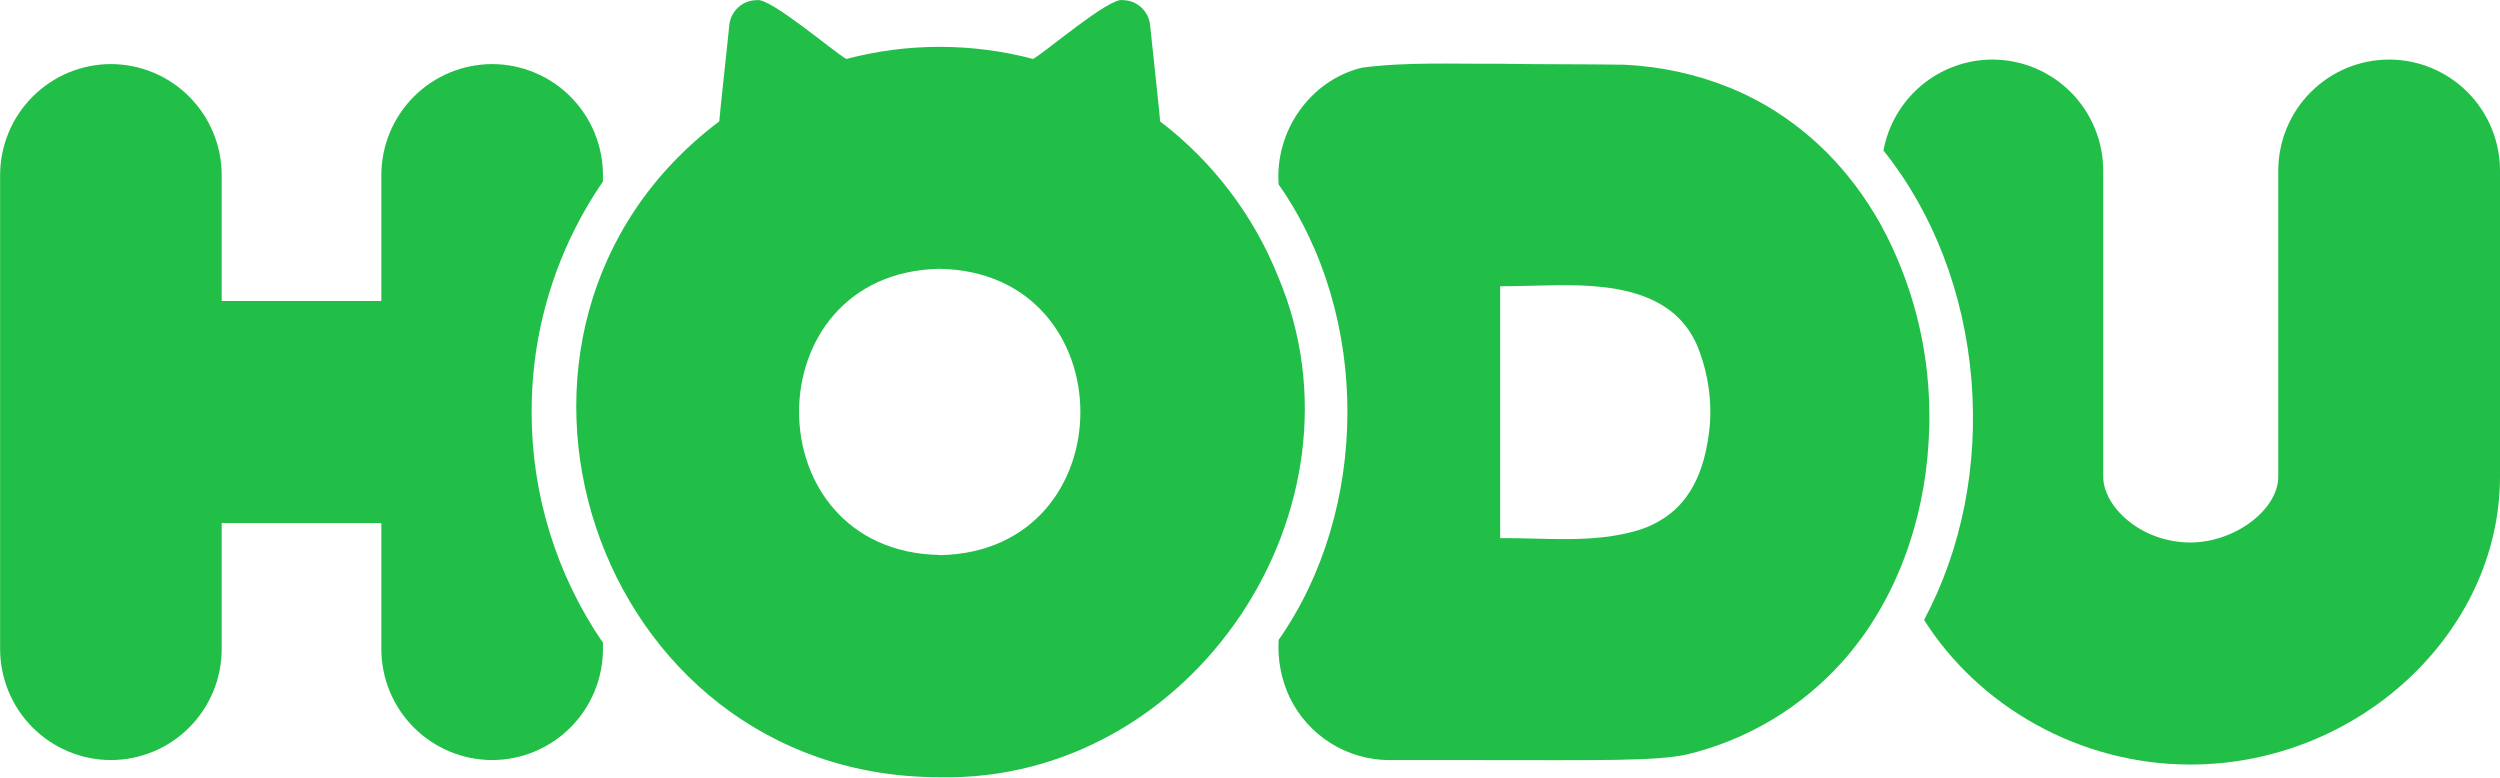
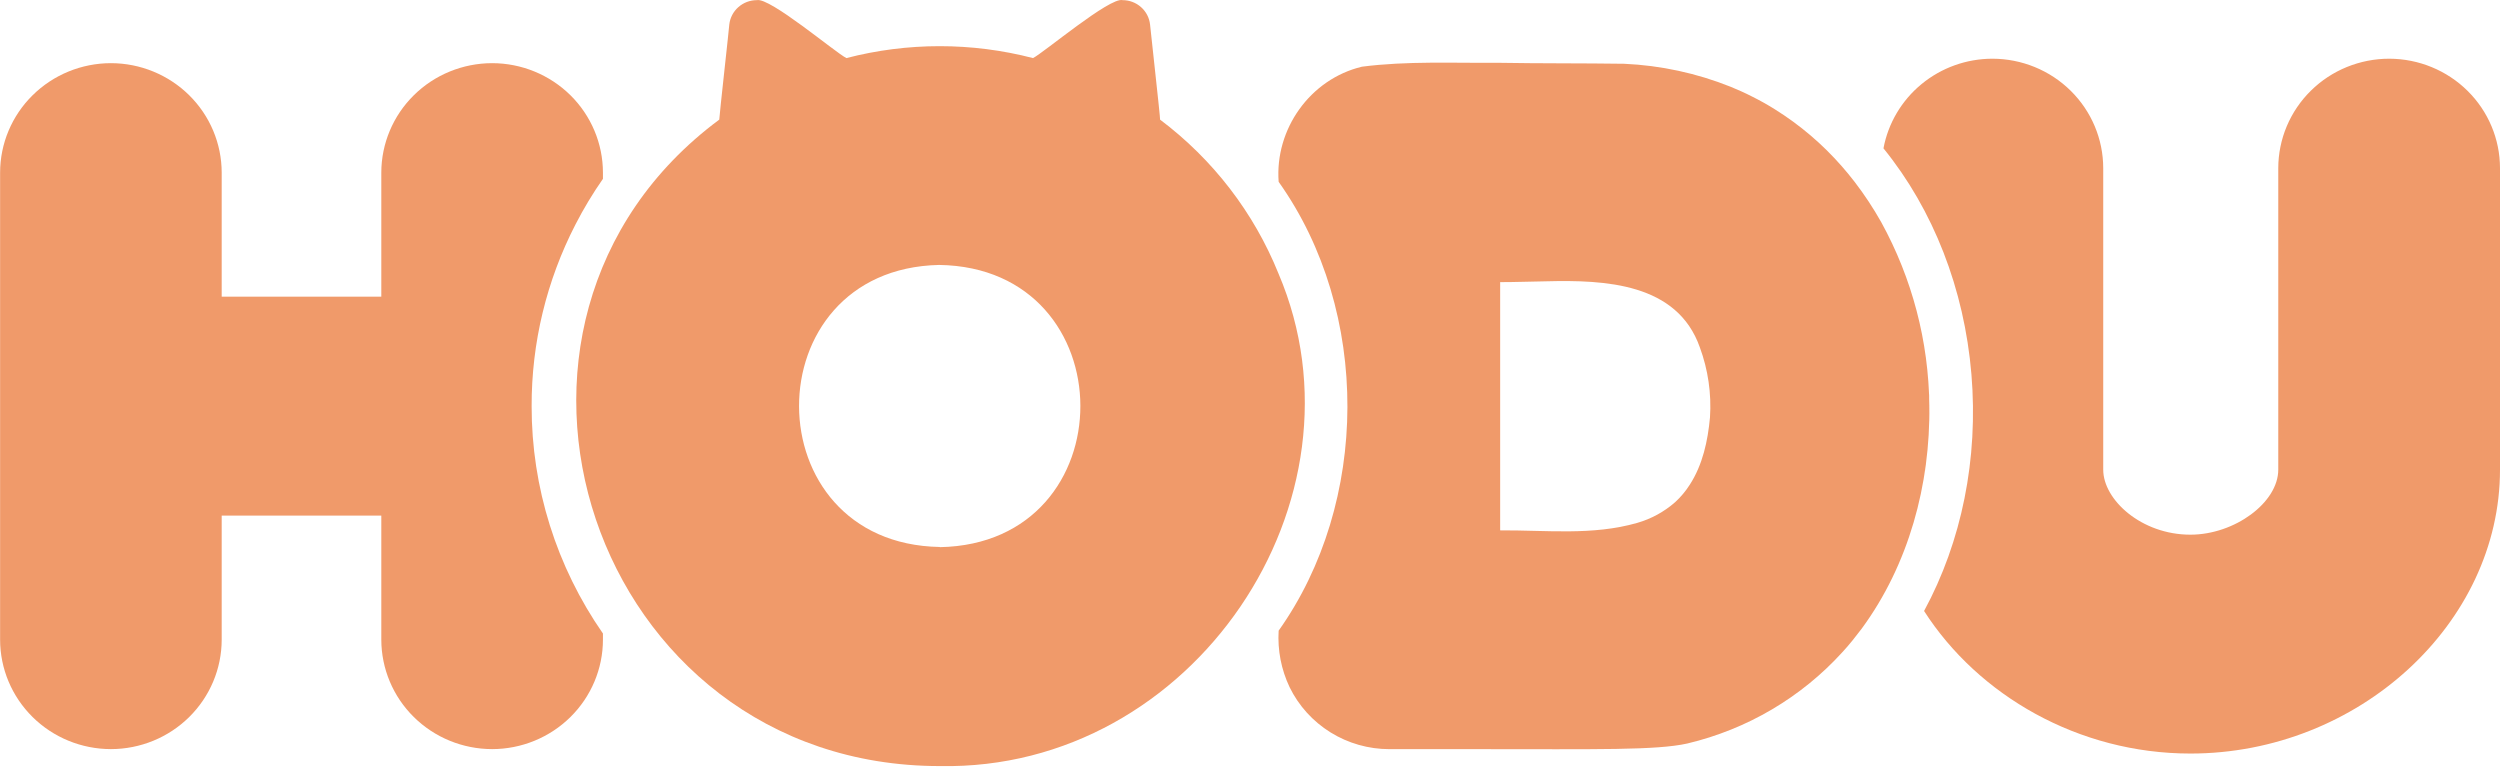
- <svg xmlns="http://www.w3.org/2000/svg" width="238" height="74" viewBox="0 0 238 74" fill="none">
-   <path d="M181.486 52.589C181.278 53.173 181.056 53.746 180.814 54.327C181.053 53.746 181.278 53.18 181.486 52.589Z" fill="#21BF48" />
-   <path d="M183.397 44.441C183.327 45.063 183.237 45.678 183.13 46.293C183.234 45.678 183.324 45.063 183.397 44.441Z" fill="#21BF48" />
-   <path d="M183.655 38.586C183.655 37.989 183.607 37.394 183.563 36.797C183.611 37.377 183.642 37.971 183.655 38.586Z" fill="#21BF48" />
-   <path d="M183.664 40.702C183.664 40.192 183.664 39.677 183.664 39.166C183.681 39.677 183.677 40.188 183.664 40.702Z" fill="#21BF48" />
-   <path d="M238 16.244V45.365C238 60.23 224.505 72.784 208.528 72.784C197.876 72.784 188.331 67.173 183.171 59.014C186.757 52.308 188.352 44.302 187.679 36.157C187.003 27.915 184.049 20.25 179.305 14.329C179.754 11.899 181.037 9.703 182.931 8.122C184.826 6.54 187.214 5.673 189.679 5.67C192.476 5.674 195.158 6.789 197.135 8.771C199.112 10.754 200.224 13.441 200.227 16.244V45.365C200.227 48.27 203.85 51.644 208.524 51.644C212.748 51.644 216.891 48.534 216.891 45.365V16.244C216.892 14.854 217.167 13.477 217.699 12.194C218.231 10.91 219.011 9.743 219.993 8.762C220.975 7.78 222.14 7.001 223.423 6.471C224.705 5.94 226.079 5.668 227.466 5.67C230.261 5.678 232.938 6.795 234.913 8.776C236.887 10.758 237.997 13.443 238 16.244Z" fill="#21BF48" />
-   <path d="M54.794 21.664C52.029 27.104 50.596 33.125 50.612 39.229C50.603 47.071 52.97 54.73 57.401 61.193V61.783C57.398 64.587 56.286 67.275 54.308 69.257C52.33 71.24 49.648 72.354 46.85 72.357C44.053 72.353 41.372 71.238 39.395 69.256C37.417 67.274 36.305 64.586 36.303 61.783V49.799H21.105V61.783C21.104 64.587 19.992 67.275 18.014 69.257C16.037 71.239 13.355 72.354 10.558 72.357C7.761 72.353 5.08 71.238 3.102 69.256C1.125 67.274 0.013 64.586 0.01 61.783V16.671C0.014 13.869 1.126 11.183 3.104 9.201C5.081 7.22 7.762 6.105 10.558 6.101C13.354 6.104 16.036 7.218 18.013 9.2C19.991 11.182 21.103 13.869 21.105 16.671V28.656H36.303V16.671C36.306 13.869 37.419 11.183 39.396 9.201C41.373 7.22 44.054 6.105 46.85 6.101C49.647 6.104 52.329 7.218 54.307 9.2C56.285 11.181 57.398 13.868 57.401 16.671V17.272C56.437 18.677 55.565 20.144 54.794 21.664Z" fill="#21BF48" />
-   <path d="M148.609 27.151C148.141 27.151 147.666 27.151 147.188 27.151C147.787 27.151 148.38 27.151 148.963 27.151H148.609ZM165.474 70.161C165.928 69.963 166.376 69.758 166.813 69.539C166.376 69.754 165.928 69.963 165.474 70.161ZM180.814 54.313C181.056 53.746 181.278 53.173 181.486 52.575C181.278 53.18 181.053 53.746 180.814 54.313ZM183.13 46.293C183.237 45.678 183.327 45.063 183.397 44.441C183.324 45.063 183.234 45.678 183.13 46.293ZM183.563 36.779C183.608 37.377 183.639 37.971 183.657 38.569C183.643 37.971 183.612 37.377 183.563 36.779ZM183.671 39.166C183.671 39.677 183.671 40.192 183.671 40.702C183.678 40.188 183.681 39.677 183.671 39.166Z" fill="#21BF48" />
-   <path d="M183.671 39.166C183.612 32.981 182.041 26.904 179.097 21.466C178.341 20.102 177.489 18.794 176.549 17.55C176.164 17.05 175.772 16.56 175.36 16.084C173.513 13.936 171.36 12.075 168.969 10.559C168.265 10.111 167.538 9.698 166.792 9.322C166.13 8.975 165.446 8.669 164.756 8.381C161.526 7.069 158.096 6.318 154.615 6.16C150.78 6.101 146.605 6.136 142.673 6.066C138.342 6.101 133.946 5.879 129.657 6.442C124.716 7.647 121.356 12.481 121.727 17.561C130.544 30.139 130.371 48.576 121.727 60.915C121.614 62.792 121.972 64.667 122.767 66.37C123.629 68.164 124.978 69.677 126.66 70.737C128.342 71.797 130.288 72.359 132.275 72.361H140.69C152.076 72.361 157.68 72.482 160.63 71.815C166.334 70.441 171.485 67.362 175.401 62.986C175.748 62.611 176.067 62.225 176.382 61.829C176.698 61.432 176.951 61.099 177.228 60.727C181.719 54.532 183.778 46.776 183.671 39.166ZM162.79 40.324C162.582 42.589 162.097 44.893 160.863 46.825C160.475 47.442 160.008 48.006 159.476 48.503C158.436 49.431 157.203 50.115 155.866 50.505C151.608 51.748 147.219 51.2 142.815 51.227V27.252C144.275 27.252 145.745 27.193 147.201 27.172C152.798 27.026 159.666 27.335 161.827 33.555C162.612 35.72 162.94 38.025 162.79 40.324Z" fill="#21BF48" />
-   <path d="M108.922 1.007C109.022 1.133 109.11 1.268 109.186 1.41C109.111 1.268 109.022 1.133 108.922 1.007ZM69.527 1.869C69.57 1.709 69.63 1.555 69.704 1.407C69.628 1.554 69.569 1.709 69.527 1.869Z" fill="#21BF48" />
-   <path d="M121.713 26.425C119.371 20.535 115.475 15.396 110.441 11.556C110.469 11.369 109.491 2.56 109.487 2.369C109.418 1.722 109.112 1.123 108.629 0.688C108.146 0.254 107.519 0.013 106.87 0.013C105.66 -0.303 99.377 5.083 98.344 5.611C92.52 4.075 86.4 4.075 80.577 5.611C79.495 5.052 73.296 -0.275 72.051 0.013C71.401 0.015 70.775 0.255 70.291 0.69C69.808 1.125 69.501 1.722 69.43 2.369C69.43 2.564 68.462 11.358 68.476 11.553C42.353 31.23 56.261 73.994 89.467 73.994C113.614 74.47 130.905 48.284 121.713 26.425ZM89.467 52.833C71.645 52.516 71.59 25.987 89.398 25.591C107.293 25.844 107.359 52.523 89.467 52.85V52.833Z" fill="#21BF48" />
+ <svg xmlns="http://www.w3.org/2000/svg" width="124" height="38" viewBox="0 0 124 38" fill="none">
+   <path d="M94.556 27.005C94.447 27.305 94.332 27.599 94.205 27.898C94.33 27.599 94.447 27.309 94.556 27.005Z" fill="#F09A6A" />
+   <path d="M95.551 22.821C95.515 23.14 95.468 23.456 95.412 23.772C95.466 23.456 95.513 23.14 95.551 22.821Z" fill="#F09A6A" />
+   <path d="M95.686 19.814C95.686 19.508 95.661 19.203 95.638 18.896C95.663 19.194 95.678 19.499 95.686 19.814Z" fill="#F09A6A" />
+   <path d="M95.69 20.901C95.69 20.639 95.69 20.375 95.69 20.113C95.699 20.375 95.698 20.637 95.69 20.901Z" fill="#F09A6A" />
+   <path d="M124 8.341V23.296C124 30.929 116.969 37.376 108.645 37.376C103.096 37.376 98.122 34.494 95.434 30.305C97.302 26.861 98.133 22.75 97.783 18.567C97.43 14.335 95.891 10.399 93.42 7.358C93.654 6.11 94.322 4.983 95.309 4.171C96.296 3.358 97.54 2.913 98.825 2.912C100.282 2.914 101.679 3.486 102.709 4.504C103.74 5.522 104.319 6.902 104.32 8.341V23.296C104.32 24.787 106.208 26.52 108.643 26.52C110.844 26.52 113.002 24.923 113.002 23.296V8.341C113.003 7.628 113.146 6.921 113.423 6.262C113.701 5.602 114.107 5.003 114.619 4.499C115.13 3.995 115.737 3.595 116.405 3.323C117.074 3.051 117.789 2.911 118.512 2.912C119.968 2.916 121.363 3.489 122.392 4.507C123.421 5.524 123.999 6.903 124 8.341Z" fill="#F09A6A" />
+   <path d="M28.548 11.125C27.107 13.918 26.361 17.01 26.369 20.145C26.364 24.171 27.598 28.105 29.906 31.423V31.727C29.905 33.166 29.325 34.547 28.294 35.564C27.264 36.582 25.866 37.155 24.409 37.156C22.952 37.154 21.555 36.582 20.525 35.564C19.494 34.546 18.915 33.166 18.913 31.727V25.573H10.996V31.727C10.995 33.166 10.415 34.546 9.385 35.564C8.355 36.582 6.958 37.155 5.5 37.156C4.043 37.154 2.646 36.582 1.616 35.564C0.586 34.546 0.006 33.166 0.005 31.727V8.561C0.007 7.122 0.586 5.742 1.617 4.725C2.647 3.707 4.043 3.135 5.5 3.133C6.957 3.134 8.354 3.707 9.384 4.724C10.415 5.742 10.994 7.122 10.996 8.561V14.715H18.913V8.561C18.915 7.122 19.495 5.742 20.525 4.725C21.555 3.707 22.952 3.135 24.409 3.133C25.866 3.134 27.263 3.707 28.294 4.724C29.324 5.742 29.904 7.122 29.906 8.561V8.87C29.403 9.591 28.95 10.344 28.548 11.125Z" fill="#F09A6A" />
+   <path d="M77.426 13.942C77.182 13.942 76.935 13.942 76.686 13.942C76.998 13.942 77.307 13.942 77.611 13.942H77.426ZM86.213 36.029C86.45 35.927 86.683 35.822 86.91 35.709C86.683 35.82 86.45 35.927 86.213 36.029ZM94.205 27.89C94.331 27.599 94.447 27.305 94.555 26.998C94.447 27.309 94.33 27.599 94.205 27.89ZM95.412 23.772C95.468 23.456 95.515 23.14 95.551 22.821C95.513 23.14 95.466 23.456 95.412 23.772ZM95.638 18.887C95.661 19.194 95.677 19.499 95.686 19.806C95.679 19.499 95.663 19.194 95.638 18.887ZM95.694 20.113C95.694 20.375 95.694 20.639 95.694 20.901C95.697 20.637 95.699 20.375 95.694 20.113Z" fill="#F09A6A" />
+   <path d="M95.694 20.113C95.663 16.936 94.845 13.815 93.311 11.023C92.917 10.323 92.474 9.651 91.983 9.012C91.783 8.755 91.579 8.504 91.364 8.259C90.402 7.156 89.28 6.2 88.034 5.422C87.667 5.192 87.289 4.98 86.9 4.787C86.555 4.609 86.199 4.452 85.84 4.304C84.156 3.63 82.37 3.244 80.555 3.163C78.558 3.133 76.382 3.151 74.334 3.115C72.078 3.133 69.787 3.019 67.552 3.308C64.978 3.927 63.227 6.409 63.421 9.018C68.015 15.477 67.924 24.945 63.421 31.281C63.362 32.244 63.548 33.207 63.963 34.082C64.412 35.003 65.115 35.78 65.991 36.325C66.867 36.869 67.881 37.158 68.916 37.158H73.301C79.233 37.158 82.152 37.221 83.69 36.878C86.661 36.172 89.345 34.591 91.385 32.344C91.566 32.151 91.732 31.953 91.897 31.75C92.061 31.546 92.193 31.375 92.338 31.184C94.677 28.003 95.75 24.02 95.694 20.113ZM84.815 20.707C84.707 21.87 84.454 23.053 83.811 24.045C83.609 24.362 83.366 24.652 83.088 24.907C82.546 25.383 81.904 25.735 81.208 25.935C78.989 26.573 76.702 26.292 74.408 26.306V13.994C75.168 13.994 75.934 13.964 76.693 13.953C79.609 13.878 83.188 14.037 84.313 17.231C84.722 18.343 84.893 19.526 84.815 20.707Z" fill="#F09A6A" />
+   <path d="M56.749 0.517C56.801 0.582 56.847 0.651 56.886 0.724C56.847 0.651 56.801 0.582 56.749 0.517ZM36.224 0.96C36.246 0.878 36.277 0.798 36.316 0.722C36.276 0.798 36.246 0.878 36.224 0.96Z" fill="#F09A6A" />
+   <path d="M63.413 13.569C62.193 10.545 60.163 7.906 57.54 5.934C57.555 5.838 57.045 1.315 57.043 1.217C57.007 0.884 56.848 0.577 56.596 0.354C56.344 0.13 56.018 0.007 55.679 0.007C55.049 -0.155 51.776 2.61 51.237 2.881C48.203 2.093 45.015 2.093 41.981 2.881C41.417 2.594 38.187 -0.141 37.539 0.007C37.2 0.007 36.874 0.131 36.622 0.354C36.37 0.577 36.21 0.884 36.173 1.217C36.173 1.317 35.669 5.833 35.676 5.933C22.066 16.037 29.312 37.997 46.613 37.997C59.193 38.241 68.202 24.795 63.413 13.569ZM46.613 27.13C37.327 26.968 37.298 13.345 46.577 13.141C55.9 13.271 55.934 26.971 46.613 27.139V27.13Z" fill="#F09A6A" />
</svg>
